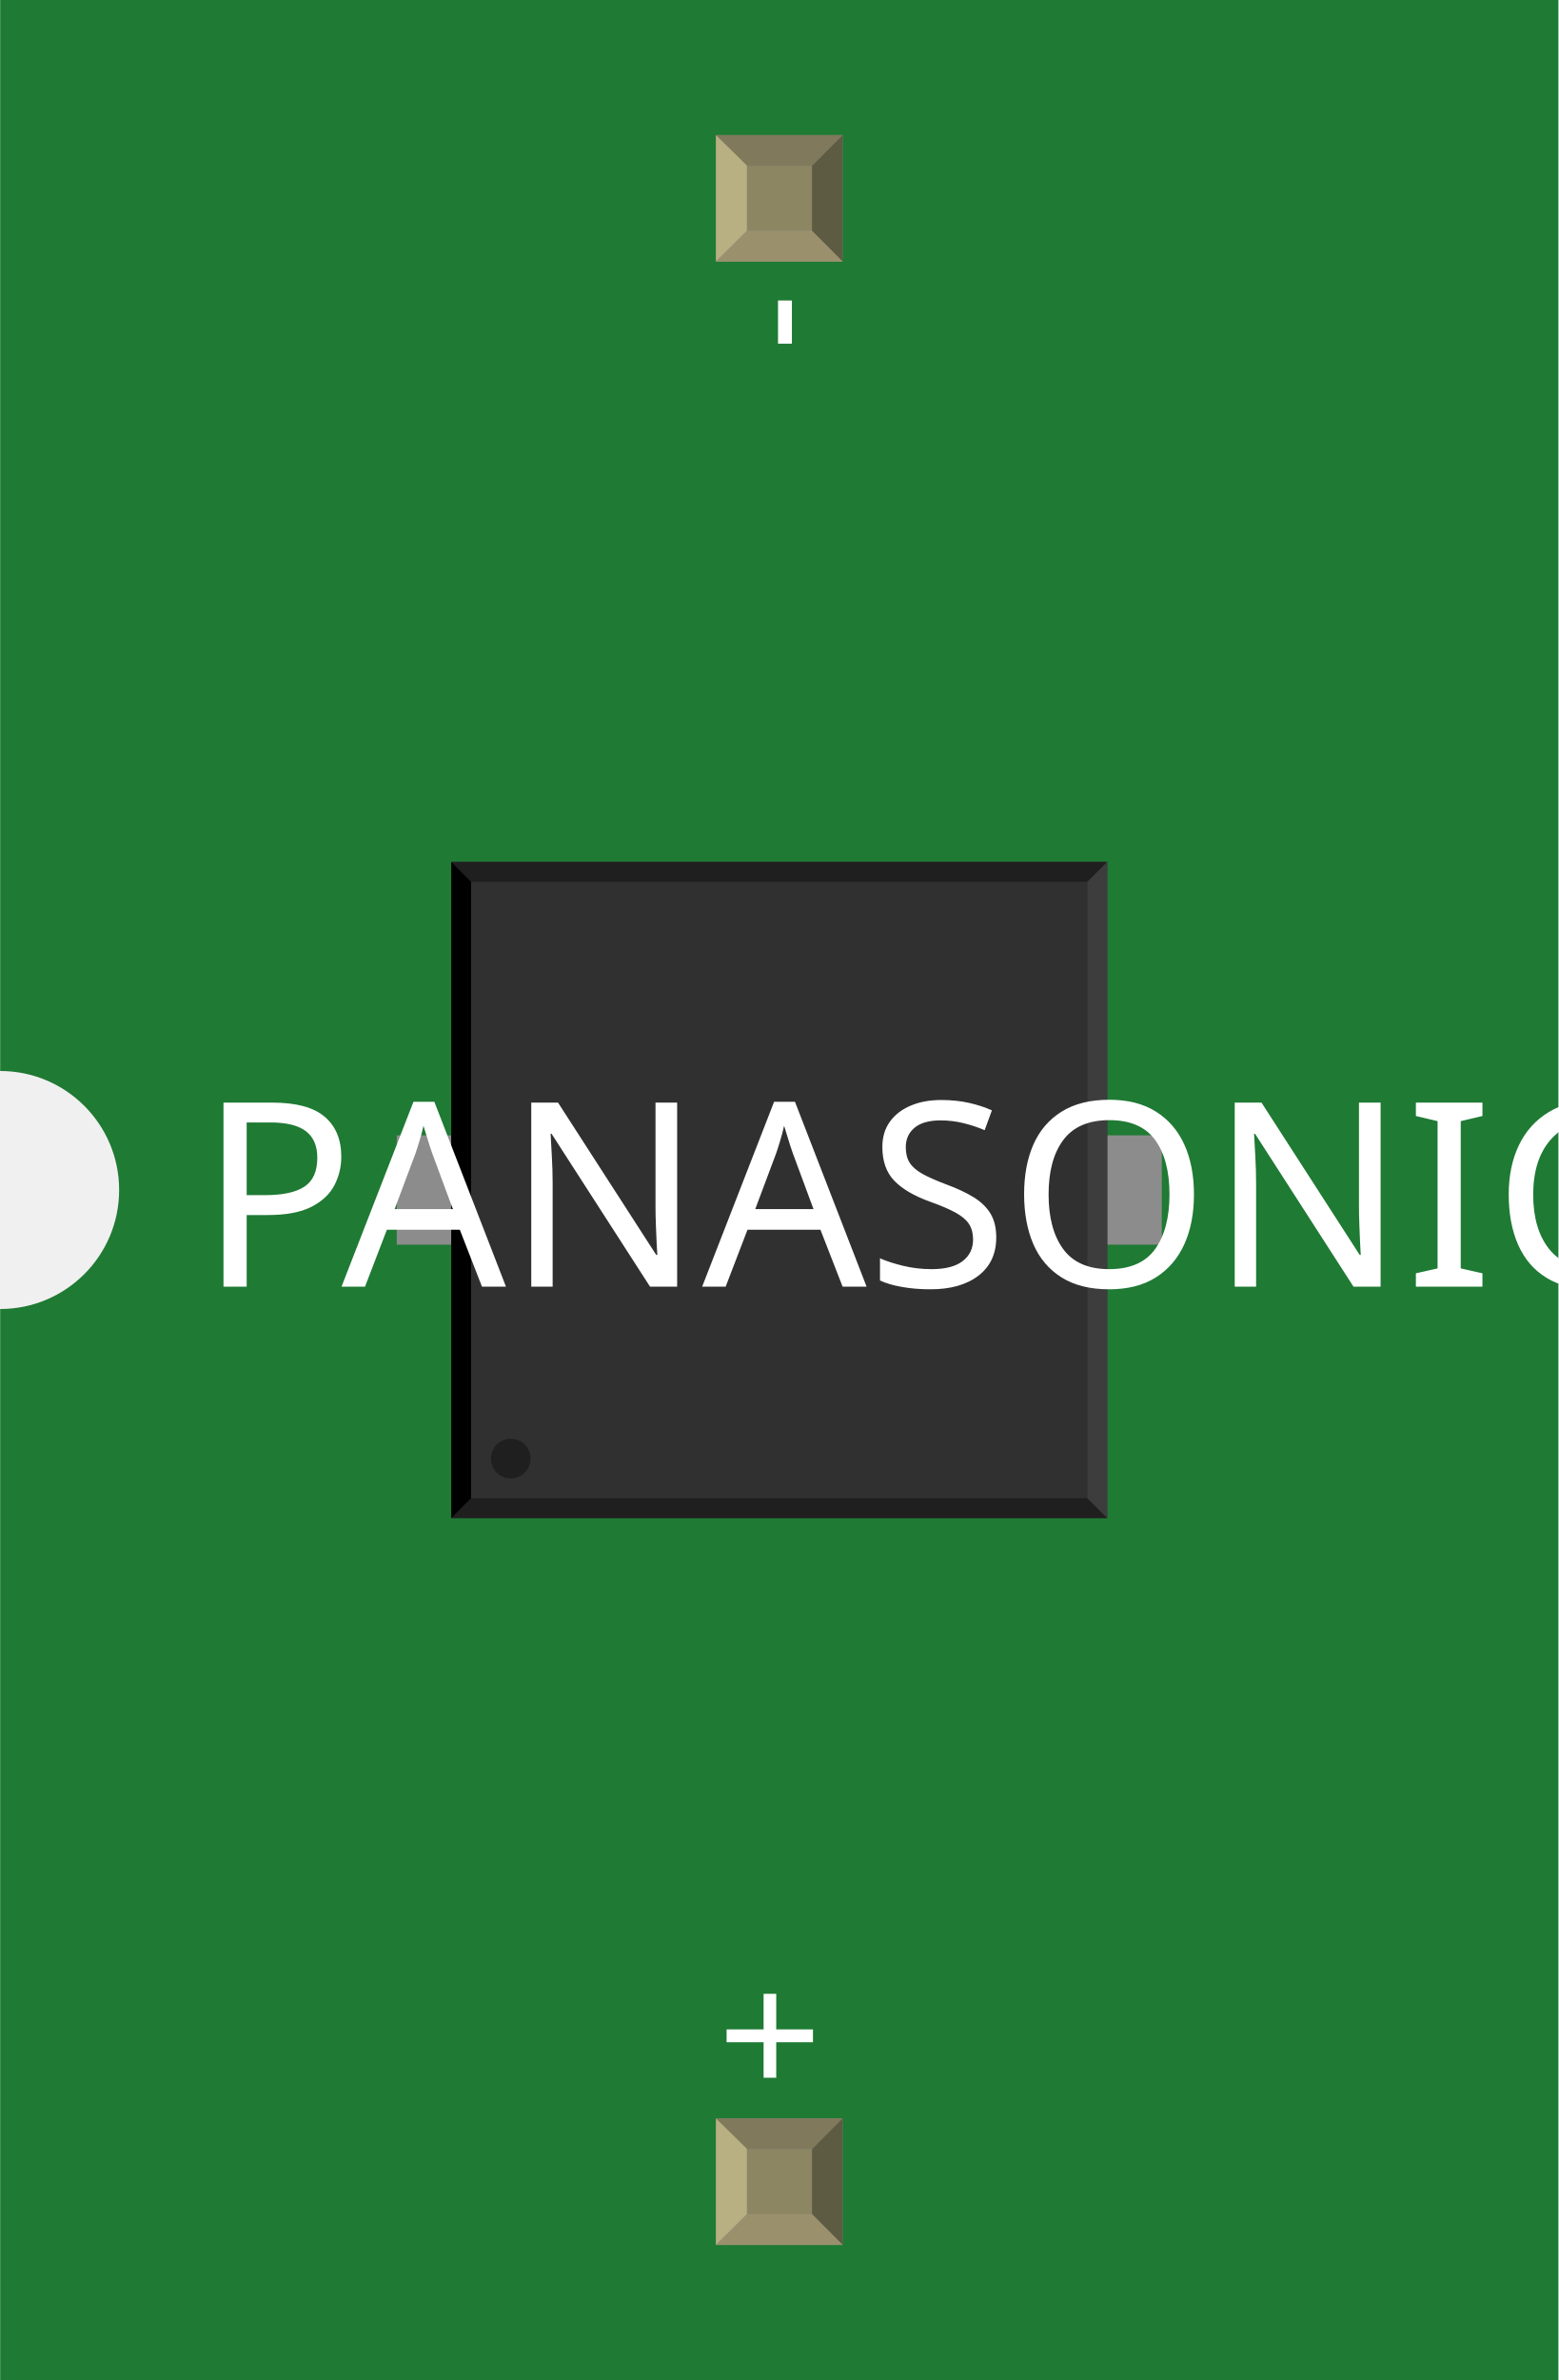
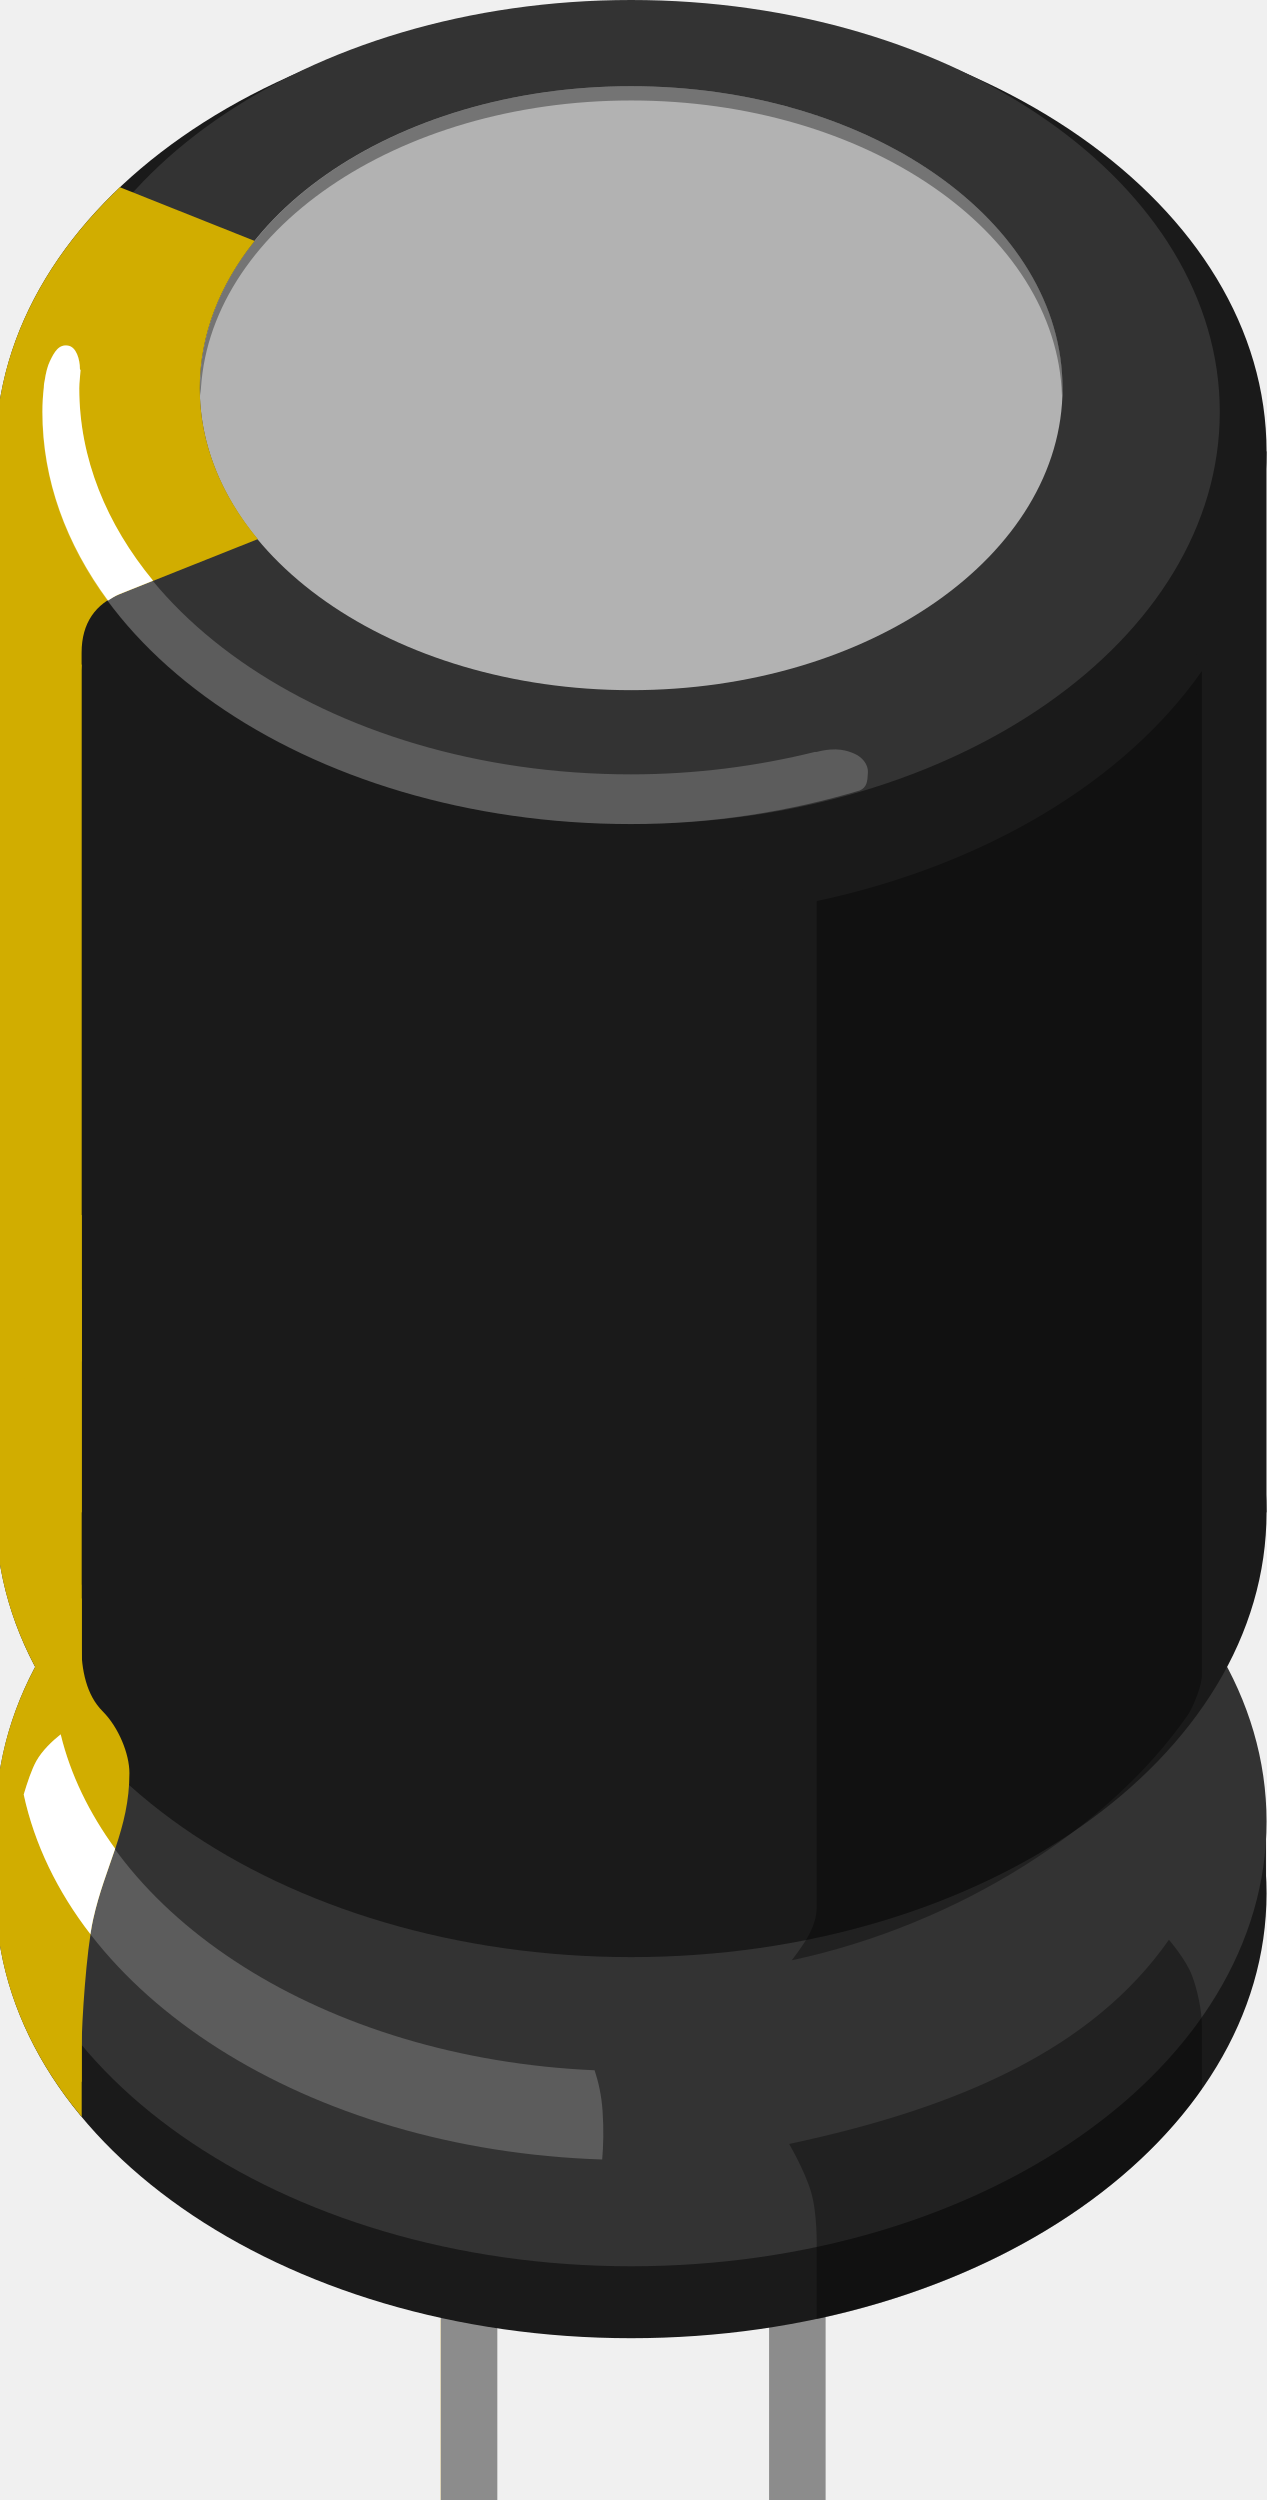
- <svg xmlns="http://www.w3.org/2000/svg" width="0.393in" x="0in" version="1.2" y="0in" height="0.6in" viewBox="0 0 392.913 600" baseProfile="tiny">
-   <g id="breadboard">
-     <g id="icon">
-       <path fill="#1F7A34" stroke="none" stroke-width="0" d="M0,0L0,270A30,30 0 0 1 0,330L0,600L392.913,600L392.913,0L0,0z" />
-       <g transform="translate(3.54331,134.583)">
-         <g transform="matrix(0.5, 0, 0, 0.5, 96.4567, 82.7087)">
-           <rect width="149.606" x="0" y="137.858" fill="#8c8c8c" connectorname="-" height="55.118" stroke="none" stroke-linecap="round" stroke-width="0" />
-           <rect width="149.606" x="236.221" y="137.858" fill="#8c8c8c" connectorname="+" height="55.118" stroke="none" stroke-linecap="round" stroke-width="0" />
-           <rect width="330.835" x="27.496" y="0" fill="#303030" height="330.835" stroke="none" stroke-width="0" />
-           <polygon fill="#1f1f1f" points="27.496,0 358.331,0 348.331,10 37.496,10" />
-           <polygon fill="#1f1f1f" points="27.496,330.835 358.331,330.835 348.331,320.835 37.496,320.835" />
-           <polygon fill="#000000" points="27.496,0 27.496,330.835 37.496,320.835 37.496,10" />
-           <polygon fill="#3d3d3d" points="358.331,0 358.331,330.835 348.331,320.835 348.331,10" />
-           <circle fill="#1f1f1f" cx="57.496" cy="300.835" stroke="none" r="10" stroke-width="0" />
-         </g>
+ <svg xmlns="http://www.w3.org/2000/svg" version="1.1" id="Ebene_1" x="0px" y="0px" width="27.779px" height="54.838px" viewBox="0 0 27.779 54.838" enable-background="new 0 0 27.779 54.838" xml:space="preserve">
+   <g id="copper1">
+     <rect id="connector1pad" x="9.669" y="50.869" fill="#F7BD13" width="1.103" height="3.969" />
+     <rect id="connector0pad" x="17.008" y="50.869" fill="#F7BD13" width="1.007" height="3.969" />
+     <g id="copper0">
+ 	</g>
+   </g>
+   <g id="icon">
+     <g>
+       <g>
+         <rect x="9.669" y="44.504" fill="#8C8C8C" width="1.24" height="10.334" />
+         <rect x="16.87" y="44.504" fill="#8C8C8C" width="1.24" height="10.334" />
      </g>
-       <text x="50" y="324.375" font-family="OCRA" fill="white" text-anchor="start" stroke="none" id="label" stroke-width="0" font-size="65">PANASONIC_E</text>
-       <g transform="translate(209.957,526.05)">
-         <g transform="rotate(-90)">
-           <text x="0" y="0" font-family="OCRA" fill="white" text-anchor="start" stroke="none" stroke-width="0" font-size="45">+</text>
-         </g>
-       </g>
-       <g transform="translate(209.957,73.95)">
-         <g transform="rotate(-90)">
-           <text x="0" y="0" font-family="OCRA" fill="white" text-anchor="end" stroke="none" stroke-width="0" font-size="45">-</text>
-         </g>
-       </g>
-     </g>
-     <g transform="translate(180.492,534.05)">
-       <rect width="31.93" x="0" y="0" fill="#8D8C8C" height="31.9" id="connector0pin" />
-       <rect width="16.444" x="7.792" y="7.735" fill="#8C8663" height="16.415" />
-       <polygon fill="#B8AF82" points="0,31.9,7.792,24.137,7.792,6.972,0,0" />
-       <polygon fill="#80795B" points="24.208,7.763,7.903,7.763,0,0,31.93,0" />
-       <polygon fill="#5E5B43" points="24.208,24.137,24.208,7.763,31.93,0,31.93,31.9" />
-       <polygon fill="#9A916C" points="0,31.9,7.875,24.137,24.208,24.137,31.93,31.9" />
-     </g>
-     <g transform="translate(180.492,34.05)">
-       <rect width="31.93" x="0" y="0" fill="#8D8C8C" height="31.9" id="connector1pin" />
-       <rect width="16.444" x="7.792" y="7.735" fill="#8C8663" height="16.415" />
-       <polygon fill="#B8AF82" points="0,31.9,7.792,24.137,7.792,6.972,0,0" />
-       <polygon fill="#80795B" points="24.208,7.763,7.903,7.763,0,0,31.93,0" />
-       <polygon fill="#5E5B43" points="24.208,24.137,24.208,7.763,31.93,0,31.93,31.9" />
-       <polygon fill="#9A916C" points="0,31.9,7.875,24.137,24.208,24.137,31.93,31.9" />
+       <ellipse fill="#1A1A1A" cx="13.844" cy="41.533" rx="13.938" ry="9.756" />
+       <rect x="-0.096" y="39.545" fill="#1A1A1A" width="27.865" height="1.99" />
+       <ellipse fill="#333333" cx="13.844" cy="39.954" rx="13.938" ry="9.757" />
+       <ellipse fill="#1A1A1A" cx="13.844" cy="33.173" rx="13.938" ry="9.757" />
+       <rect x="-0.096" y="9.902" fill="#1A1A1A" width="27.876" height="23.271" />
+       <ellipse fill="#1A1A1A" cx="13.844" cy="9.903" rx="13.938" ry="9.756" />
+       <ellipse fill="#333333" cx="13.844" cy="9.038" rx="12.912" ry="9.038" />
+       <ellipse fill="#B2B2B2" cx="13.844" cy="8.515" rx="9.463" ry="6.624" />
+       <path fill="#D1AD00" d="M2.627,4.113c-1.71,1.618-2.723,3.622-2.723,5.789v5.391h1.865v-0.521l0.021-0.193c0,0,0,0.102,0-0.264    c0-0.652,0.309-1.072,0.835-1.281c0.507-0.199,0.467-3.766,0.467-3.766L2.627,4.113z" />
+       <path fill="#D1AD00" d="M4.382,8.516c0-1.175,0.44-2.276,1.206-3.23L2.627,4.106C1.553,5.423,0.933,6.946,0.933,8.57    c0,1.624,0.621,3.144,1.694,4.462l3.029-1.207C4.851,10.855,4.382,9.724,4.382,8.516z" />
+       <rect x="-0.096" y="14.578" fill="#D1AD00" width="1.888" height="18.595" />
+       <rect x="-0.096" y="26.652" fill="#D1AD00" width="1.888" height="3.211" />
+       <path fill="#D1AD00" d="M-0.096,39.957v1.578c0,1.783,0.687,3.457,1.888,4.898v-1.58v-8.221v-1.578    C0.591,36.499-0.096,38.17-0.096,39.957z" />
+       <path fill="#D1AD00" d="M1.792,28.277c-1.201,1.438-1.888,3.109-1.888,4.896s0.687,3.456,1.888,4.899V28.277z" />
+       <path fill="#D1AD00" d="M1.792,45.672c0,0,0-0.361,0-0.818c0-0.461,0.098-2.049,0.252-2.756c0.257-1.168,0.795-1.971,0.795-3.205    c0-0.418-0.235-1.002-0.589-1.357c-0.35-0.35-0.467-0.896-0.467-1.47c0-0.576,0-1.306,0-1.306l-0.807,0.025L1.065,44.84    L1.792,45.672z" />
+       <path opacity="0.35" enable-background="new    " d="M13.844,2.204c5.152,0,9.332,2.883,9.45,6.468    C23.297,8.62,23.31,8.57,23.31,8.516c0-3.658-4.238-6.625-9.463-6.625s-9.46,2.967-9.46,6.625c0,0.053,0.009,0.104,0.013,0.157    C4.512,5.088,8.692,2.204,13.844,2.204z" />
+       <path opacity="0.35" enable-background="new    " d="M17.915,19.765v4.077v11.729c0,0,0,6.013,0,6.253    c0,0.238-0.077,0.438-0.176,0.625C17.629,42.664,17.366,43,17.366,43c3.709-0.795,6.98-2.939,8.661-5.342    c0.115-0.148,0.236-0.465,0.277-0.602c0.047-0.141,0.06-0.277,0.06-0.277v-1.207v-6.684v-14.17    C24.682,17.125,21.626,18.973,17.915,19.765z" />
+       <path opacity="0.35" enable-background="new    " d="M26.148,43.336c-0.129-0.348-0.507-0.787-0.507-0.787    c-1.684,2.406-4.617,3.688-8.332,4.479c0,0,0.335,0.566,0.481,1.051c0.142,0.48,0.124,1.211,0.124,1.211v1.58    c3.711-0.791,6.769-2.643,8.449-5.047c0,0,0-1.1,0-1.387C26.367,44.107,26.259,43.625,26.148,43.336z" />
+       <path opacity="0.2" fill="#FFFFFF" enable-background="new    " d="M13.217,46.299c-0.023-0.336-0.09-0.633-0.174-0.887    c-5.92-0.26-10.734-3.357-11.712-7.367c-0.188,0.148-0.4,0.352-0.53,0.582c-0.105,0.189-0.201,0.471-0.279,0.738    c0.946,4.396,6.215,7.795,12.687,8.004C13.234,47.072,13.246,46.717,13.217,46.299z" />
+       <path opacity="0.2" fill="#FFFFFF" enable-background="new    " d="M19.037,16.955c0.013-0.215-0.157-0.362-0.294-0.422    c-0.144-0.062-0.383-0.156-0.831-0.039h-0.038c-1.264,0.313-2.618,0.492-4.033,0.492c-6.684,0-12.104-3.796-12.104-8.473    c0-0.133,0.02-0.262,0.028-0.393C1.765,8.109,1.752,8.104,1.752,8.088c0-0.209-0.08-0.48-0.258-0.508    c-0.205-0.034-0.3,0.132-0.402,0.342c-0.05,0.105-0.086,0.253-0.114,0.426C0.975,8.372,0.968,8.395,0.966,8.416    C0.962,8.44,0.961,8.468,0.959,8.493c-0.02,0.18-0.034,0.36-0.034,0.542c0,4.993,5.783,9.041,12.912,9.041    c1.79,0,3.478-0.275,5.024-0.737C19.015,17.268,19.029,17.143,19.037,16.955z" />
+       <path fill="#FFFFFF" d="M0.797,38.627c-0.104,0.188-0.197,0.469-0.277,0.736c0.236,1.092,0.74,2.127,1.463,3.063    c0.019-0.125,0.039-0.234,0.061-0.33c0.127-0.572,0.318-1.055,0.482-1.545c-0.565-0.777-0.982-1.623-1.195-2.508    C1.142,38.193,0.927,38.398,0.797,38.627z" />
+       <path fill="#FFFFFF" d="M1.739,8.516c0-0.133,0.021-0.261,0.028-0.394C1.765,8.11,1.753,8.105,1.753,8.09    c0-0.208-0.081-0.481-0.259-0.508c-0.203-0.034-0.3,0.132-0.4,0.343C1.043,8.03,1.006,8.176,0.98,8.35    C0.976,8.372,0.971,8.396,0.967,8.418C0.963,8.443,0.963,8.471,0.962,8.496c-0.021,0.179-0.031,0.36-0.031,0.541    c0,1.495,0.524,2.897,1.438,4.137c0.079-0.051,0.158-0.104,0.252-0.142l0.737-0.295C2.336,11.497,1.739,10.057,1.739,8.516z" />
    </g>
  </g>
</svg>
